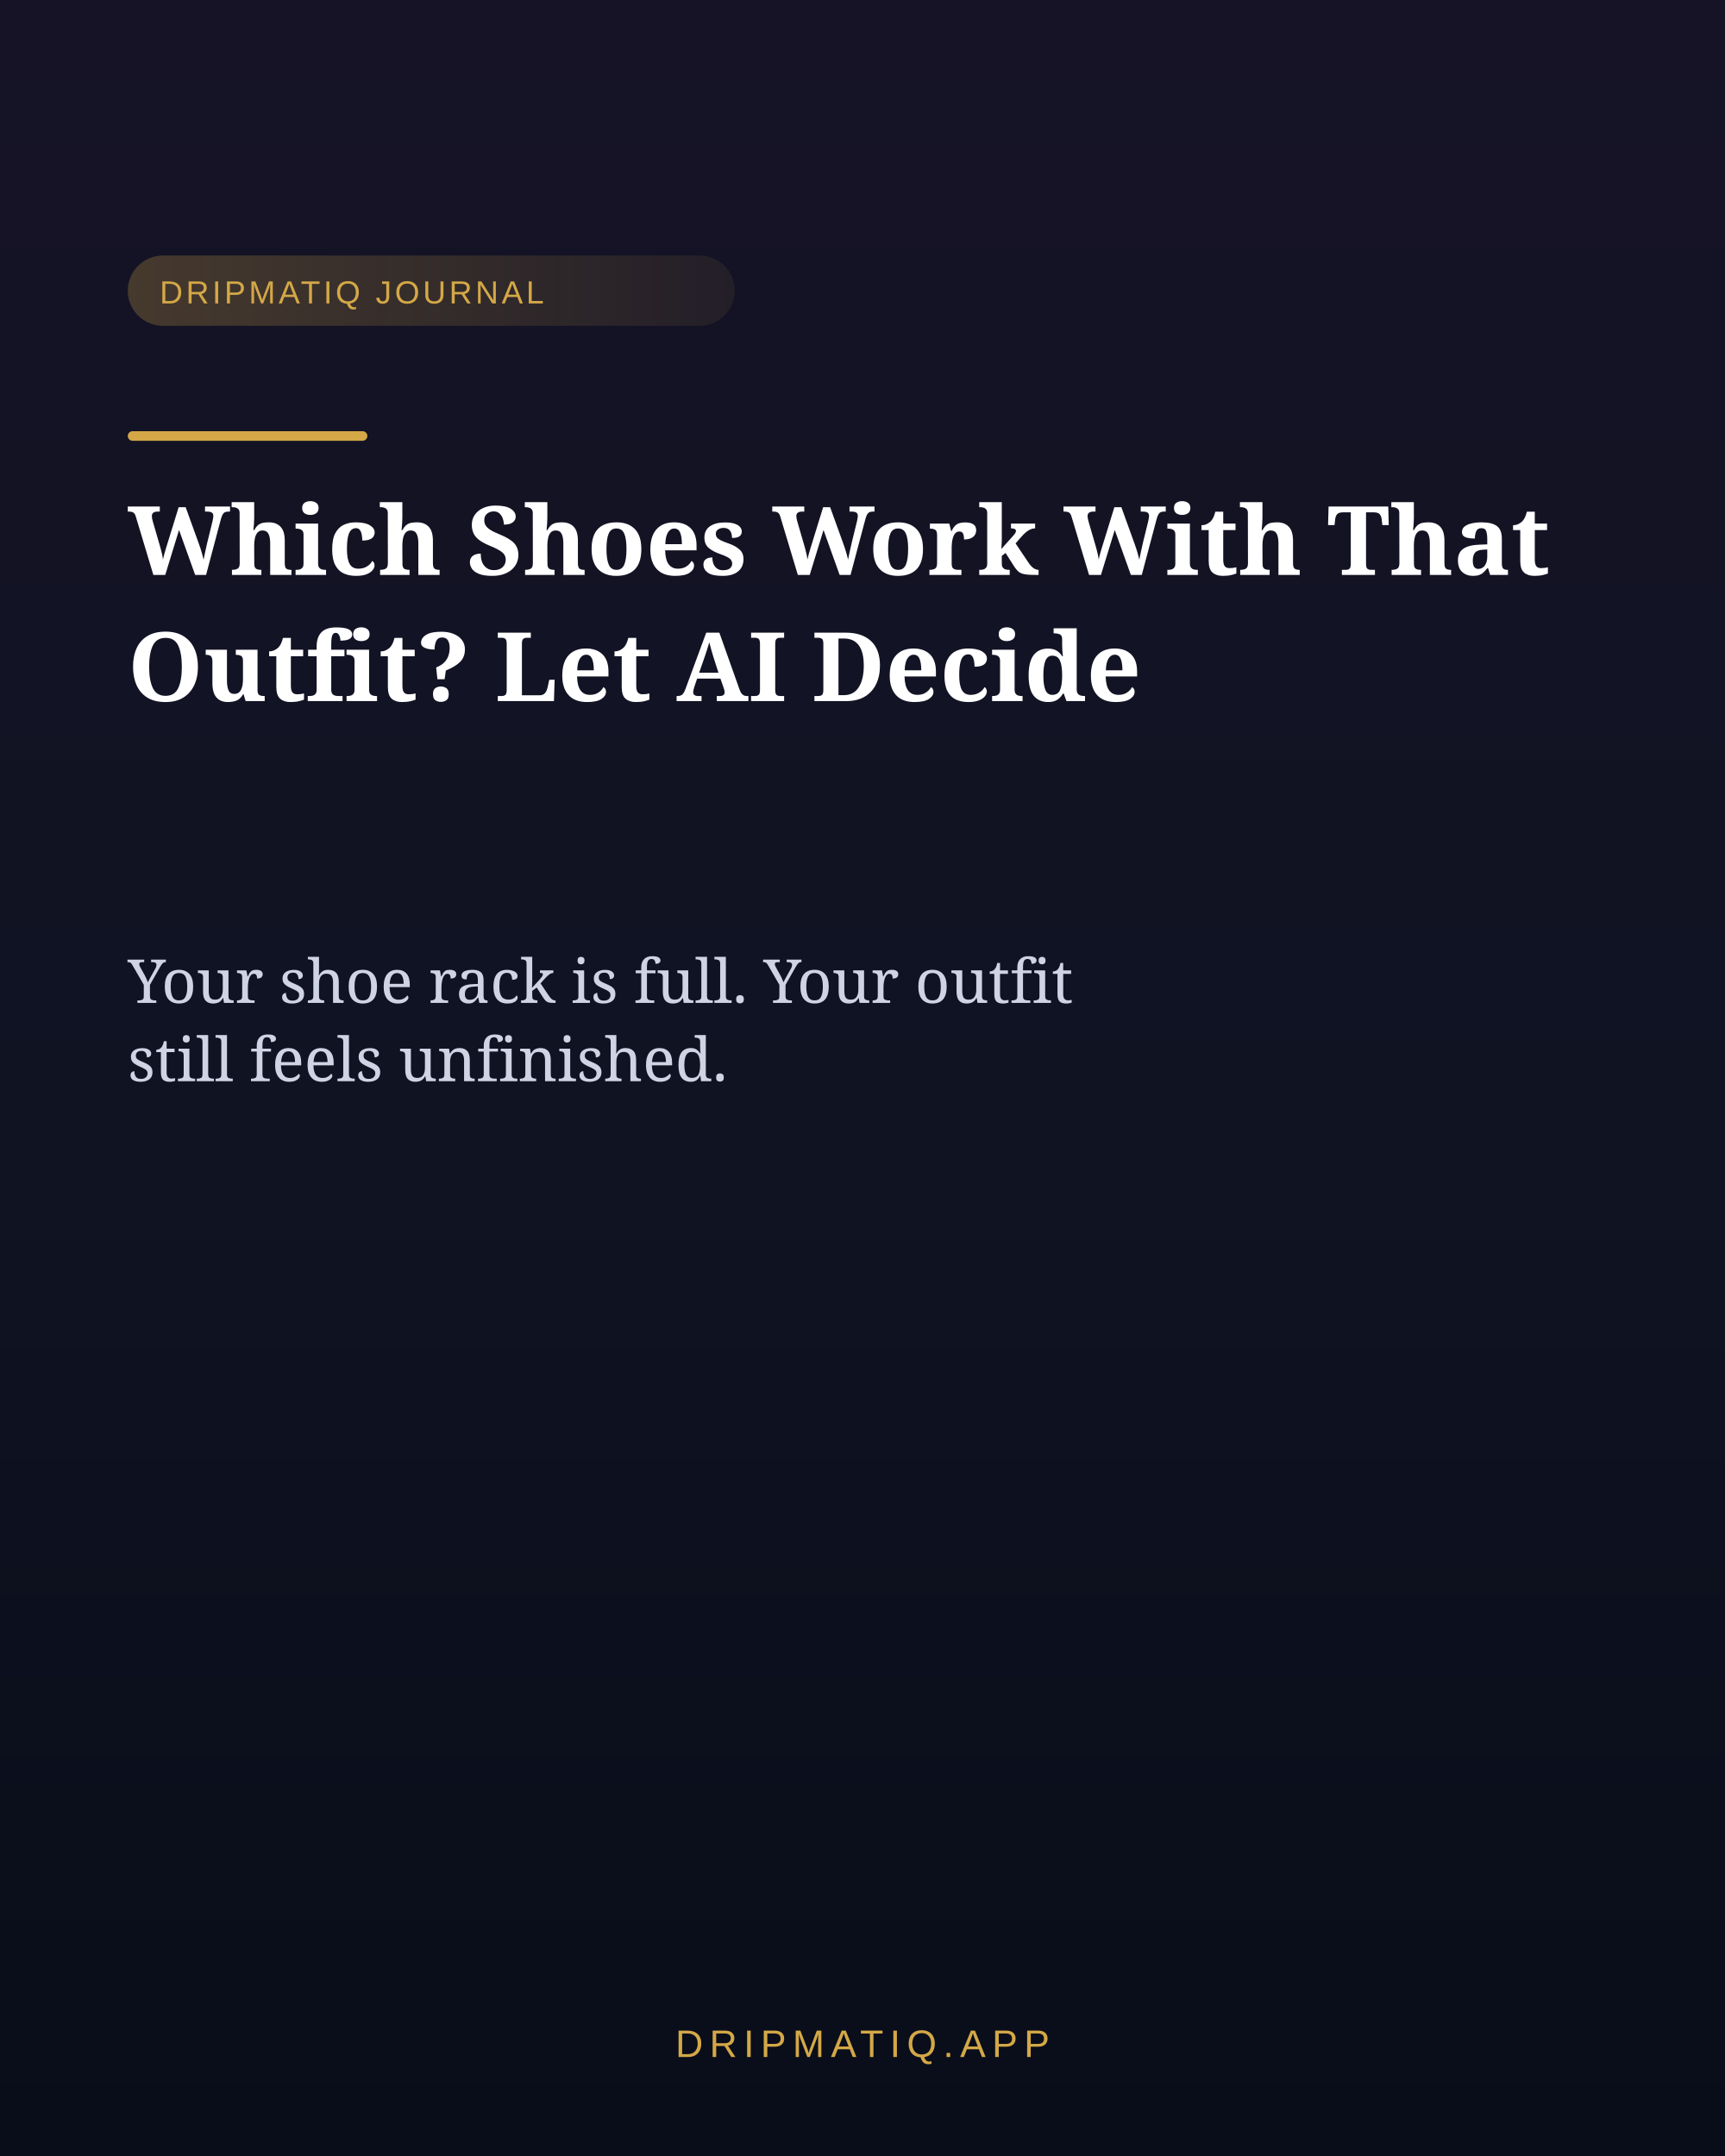
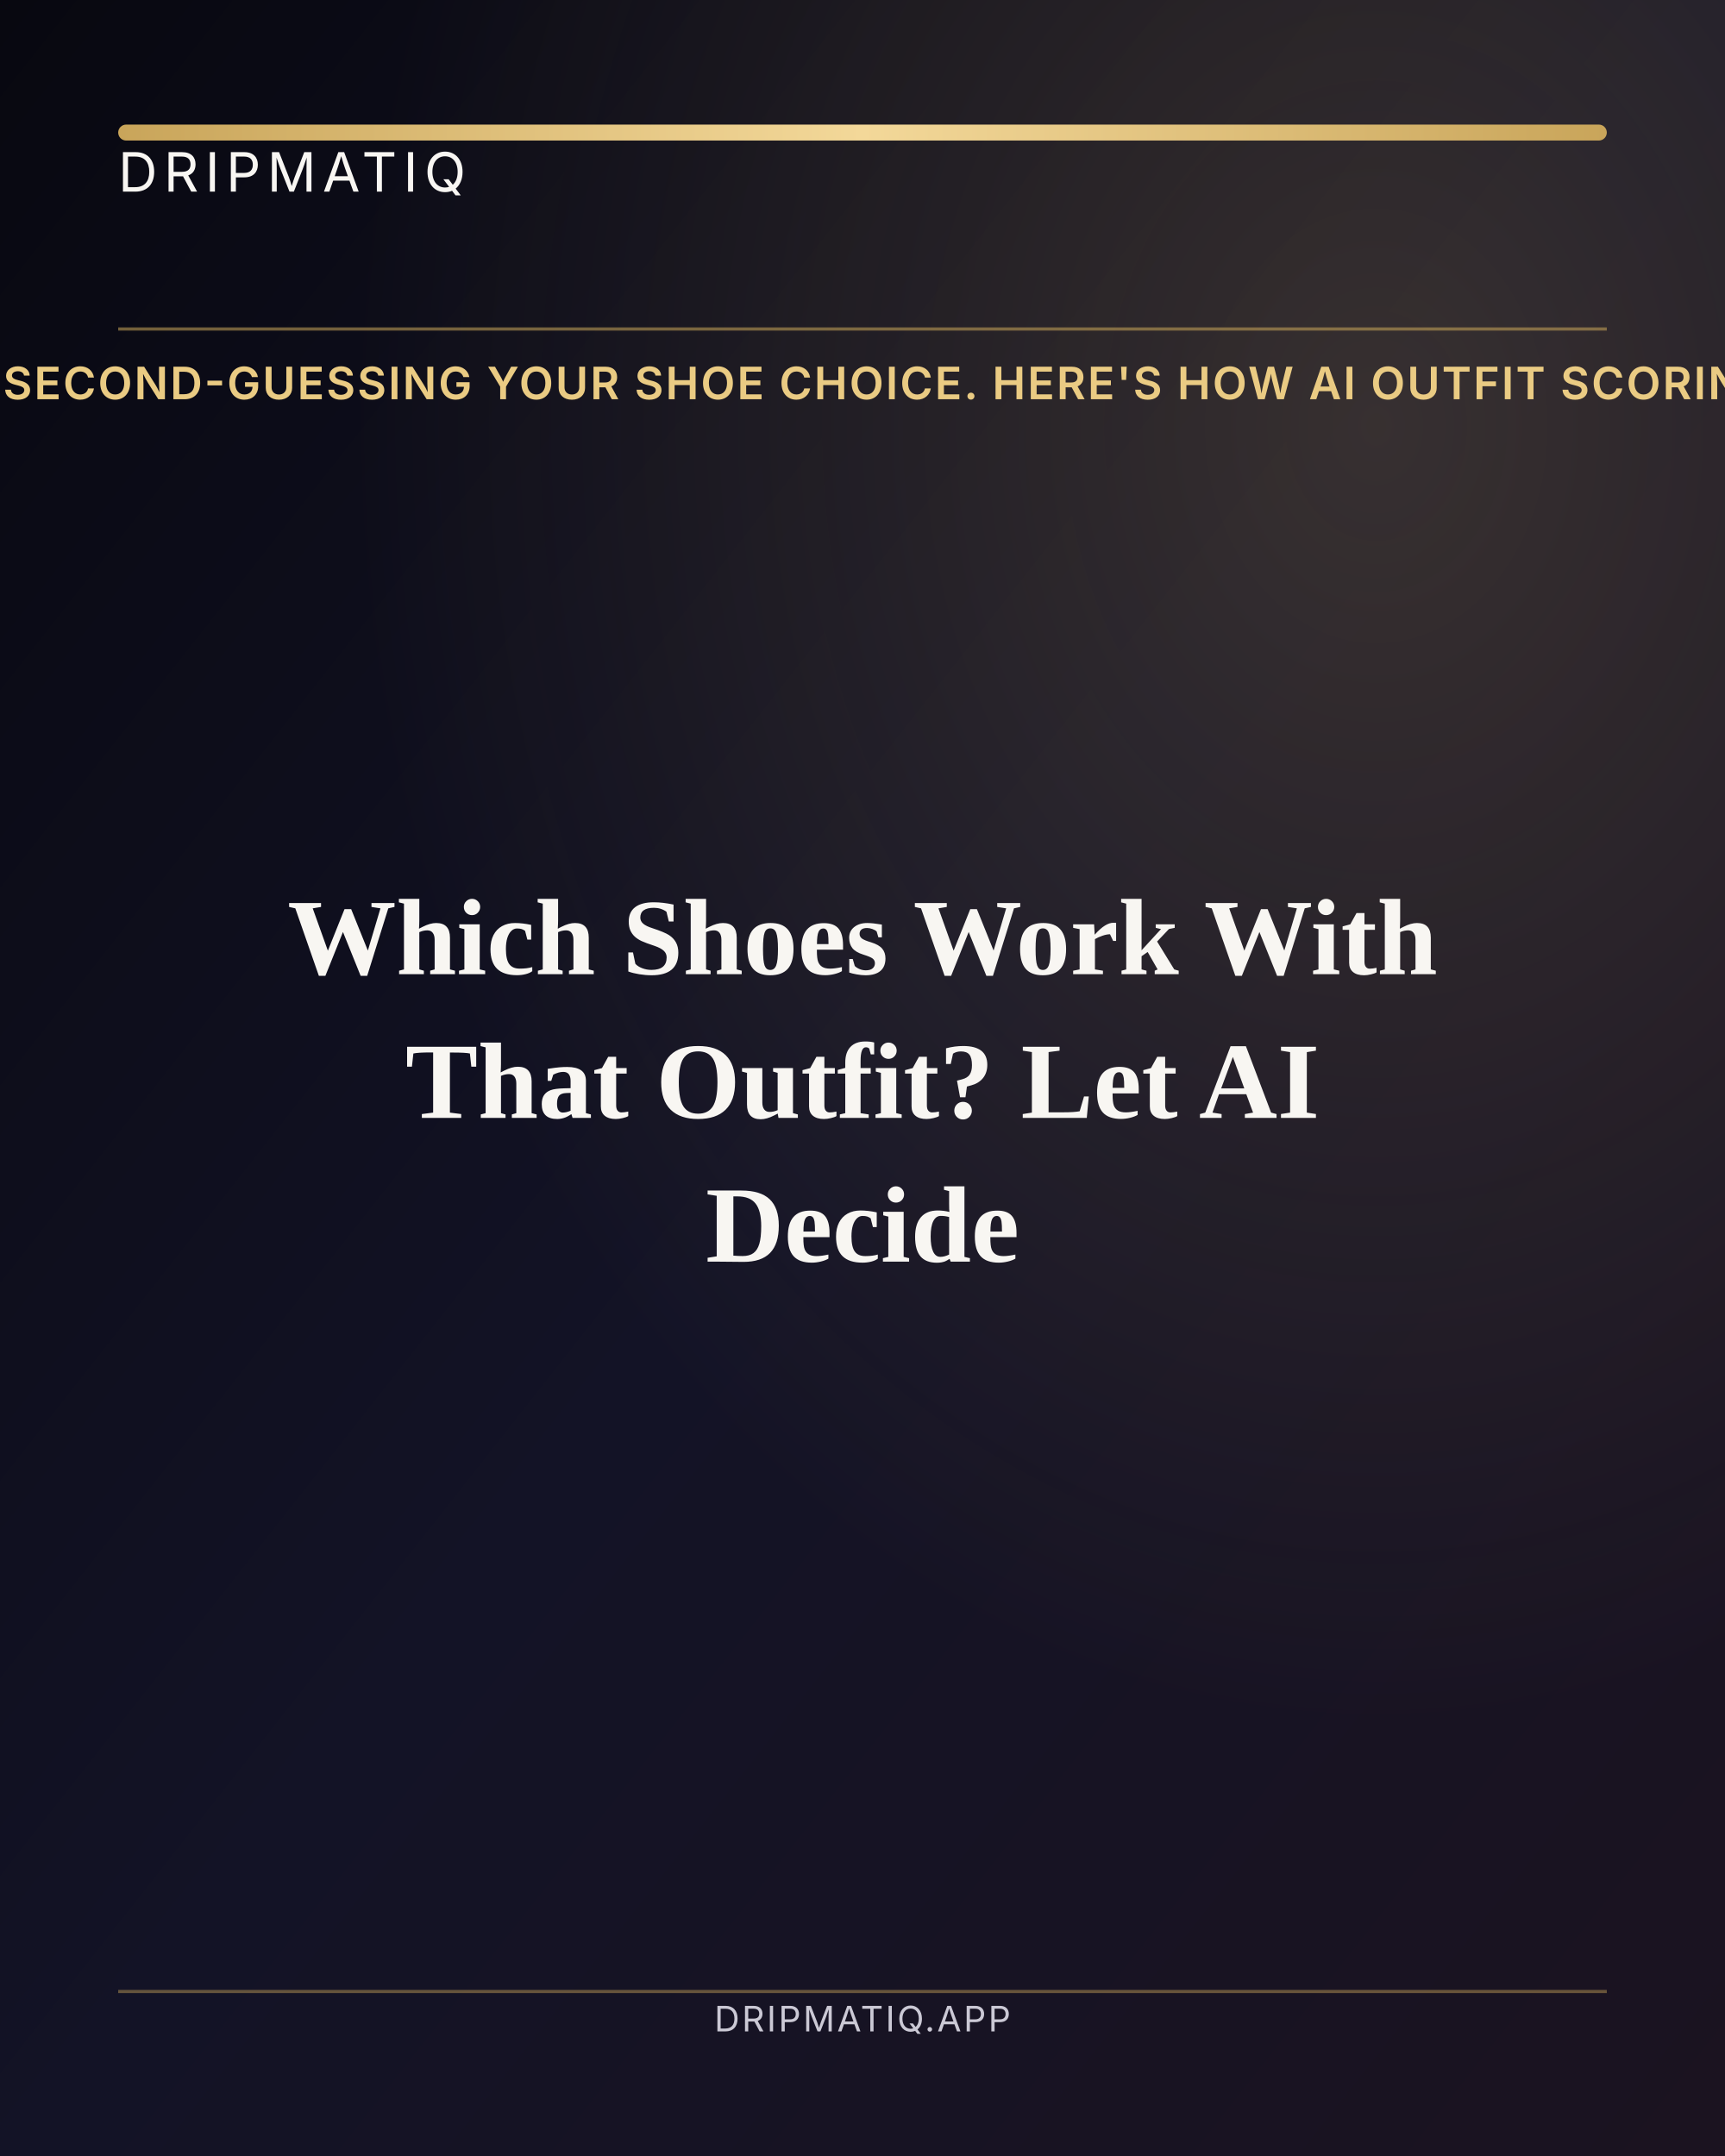
<svg xmlns="http://www.w3.org/2000/svg" width="1080" height="1350" viewBox="0 0 1080 1350">
  <defs>
-     <linearGradient id="bg" x1="0%" y1="0%" x2="0%" y2="100%">
-       <stop offset="0%" stop-color="#161326" />
-       <stop offset="55%" stop-color="#0F1322" />
-       <stop offset="100%" stop-color="#090D19" />
+     <linearGradient id="bg" x1="0" y1="0" x2="1" y2="1">
+       <stop offset="0%" stop-color="#080810" />
+       <stop offset="50%" stop-color="#131326" />
+       <stop offset="100%" stop-color="#1B1320" />
    </linearGradient>
-     <linearGradient id="goldBar" x1="0%" y1="0%" x2="100%" y2="0%">
-       <stop offset="0%" stop-color="#D4A847" stop-opacity="0.26" />
-       <stop offset="100%" stop-color="#D4A847" stop-opacity="0.08" />
+     <linearGradient id="gold" x1="0" y1="0" x2="1" y2="0">
+       <stop offset="0%" stop-color="#C9A55A" />
+       <stop offset="50%" stop-color="#F3D899" />
+       <stop offset="100%" stop-color="#C9A55A" />
    </linearGradient>
+     <radialGradient id="glow" cx="0.8" cy="0.2" r="0.6">
+       <stop offset="0%" stop-color="#C9A55A" stop-opacity="0.20" />
+       <stop offset="100%" stop-color="#C9A55A" stop-opacity="0" />
+     </radialGradient>
  </defs>
  <rect width="1080" height="1350" fill="url(#bg)" />
-   <rect x="80" y="160" width="380" height="44" rx="22" fill="url(#goldBar)" />
-   <text x="100" y="190" font-family="Arial, sans-serif" font-size="20" fill="#D4A847" letter-spacing="2">DRIPMATIQ JOURNAL</text>
-   <rect x="80" y="270" width="150" height="6" rx="3" fill="#D4A847" />
-   <text x="80" y="360" font-family="Georgia, serif" font-size="60" fill="#FFFFFF" font-weight="700">Which Shoes Work With That</text>
-   <text x="80" y="439" font-family="Georgia, serif" font-size="60" fill="#FFFFFF" font-weight="700">Outfit? Let AI Decide</text>
-   <text x="80" y="628" font-family="Georgia, serif" font-size="38" fill="#CFD4E4">Your shoe rack is full. Your outfit</text>
-   <text x="80" y="677" font-family="Georgia, serif" font-size="38" fill="#CFD4E4">still feels unfinished.</text>
-   <text x="540" y="1288" font-family="Arial, sans-serif" font-size="24" fill="#D4A847" text-anchor="middle" letter-spacing="4">DRIPMATIQ.APP</text>
+   <rect width="1080" height="1350" fill="url(#glow)" />
+   <rect x="74" y="78" width="932" height="10" rx="5" fill="url(#gold)" />
+   <text x="74" y="120" fill="#F8F6F2" font-family="Inter, Arial, sans-serif" font-size="34" letter-spacing="4">DRIPMATIQ</text>
+   <rect x="74" y="205" width="932" height="2" fill="#C9A55A" fill-opacity="0.55" />
+   <text x="540" y="250" text-anchor="middle" fill="#EACB83" font-family="Inter, Arial, sans-serif" font-size="28" font-weight="600" letter-spacing="1.2">STOP SECOND-GUESSING YOUR SHOE CHOICE. HERE'S HOW AI OUTFIT SCORING T…</text>
+   <text x="540" y="610" text-anchor="middle" fill="#F8F6F2" font-family="Georgia, Times New Roman, serif" font-size="68" font-weight="700">Which Shoes Work With</text>
+   <text x="540" y="700" text-anchor="middle" fill="#F8F6F2" font-family="Georgia, Times New Roman, serif" font-size="68" font-weight="700">That Outfit? Let AI</text>
+   <text x="540" y="790" text-anchor="middle" fill="#F8F6F2" font-family="Georgia, Times New Roman, serif" font-size="68" font-weight="700">Decide</text>
+   <rect x="74" y="1246" width="932" height="2" fill="#C9A55A" fill-opacity="0.45" />
+   <text x="540" y="1272" text-anchor="middle" fill="#CBC9D5" font-family="Inter, Arial, sans-serif" font-size="22" letter-spacing="1.4">DRIPMATIQ.APP</text>
</svg>
